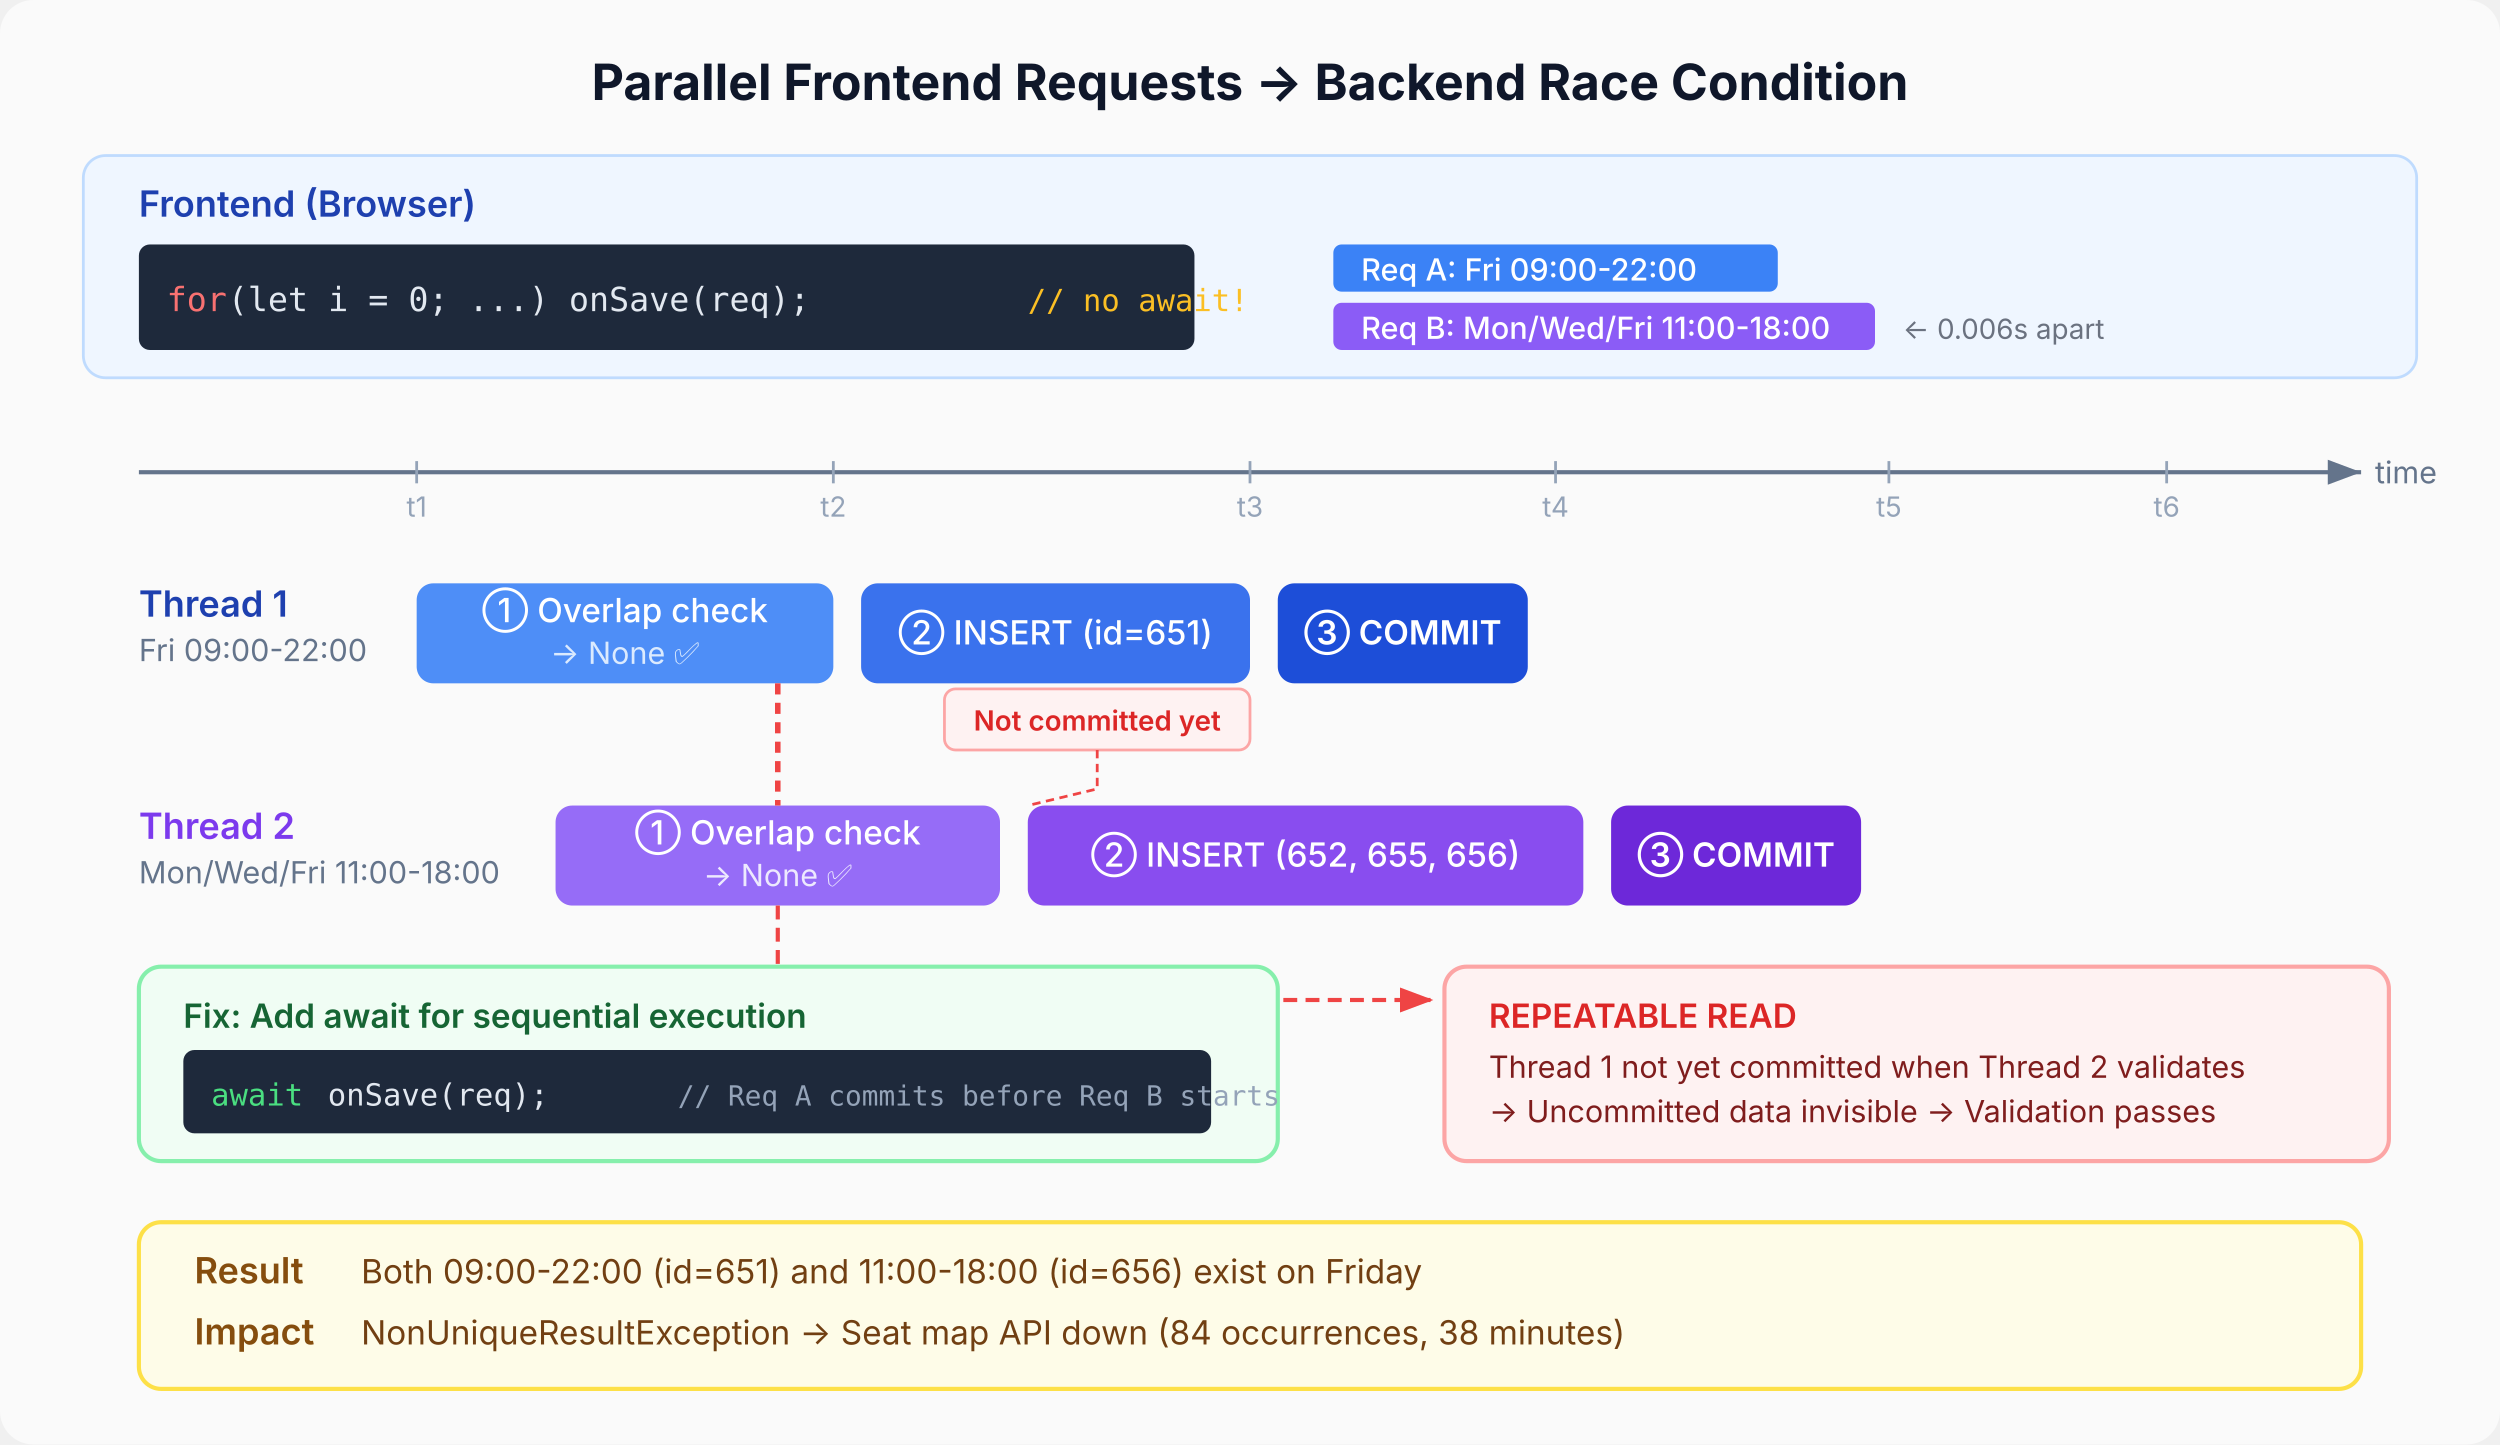
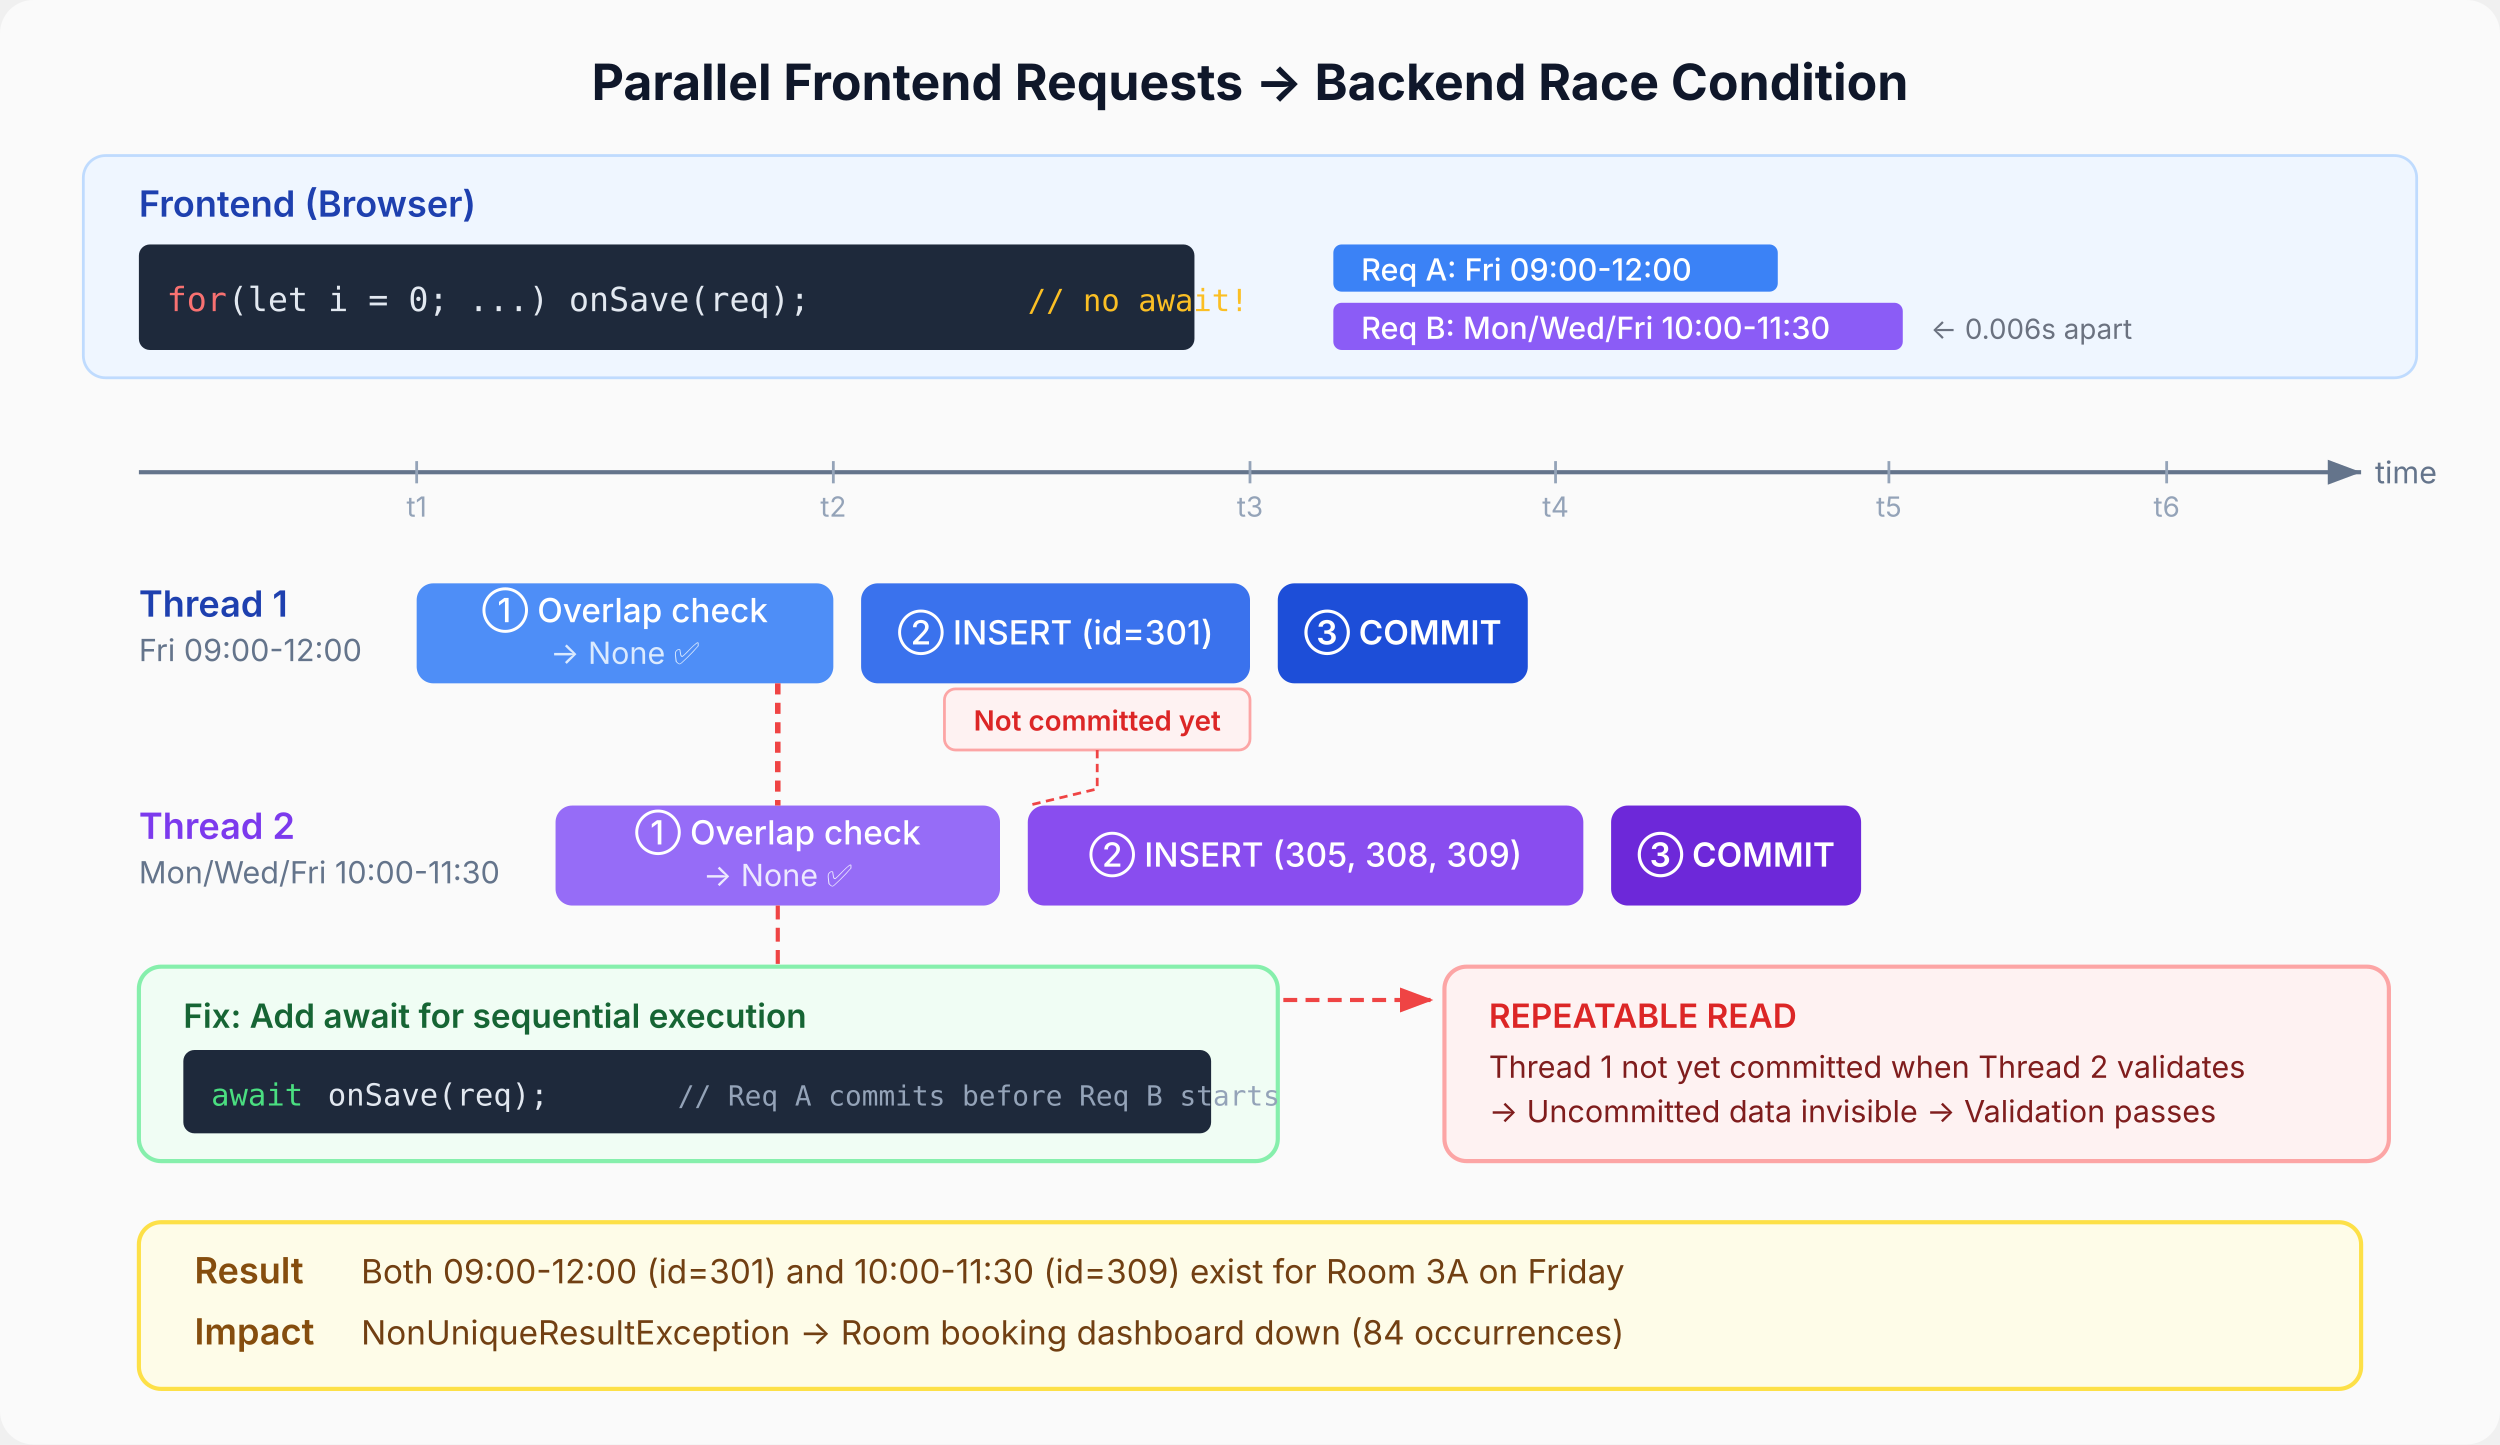
<svg xmlns="http://www.w3.org/2000/svg" viewBox="0 0 900 520" font-family="'Inter', 'Segoe UI', sans-serif">
  <defs>
    <marker id="arrow" markerWidth="8" markerHeight="6" refX="8" refY="3" orient="auto">
      <path d="M0,0 L8,3 L0,6" fill="#64748b" />
    </marker>
    <marker id="arrow-red" markerWidth="8" markerHeight="6" refX="8" refY="3" orient="auto">
      <path d="M0,0 L8,3 L0,6" fill="#ef4444" />
    </marker>
  </defs>
  <rect width="900" height="520" fill="#fafafa" rx="12" />
  <text x="450" y="36" text-anchor="middle" font-size="18" font-weight="700" fill="#0f172a">Parallel Frontend Requests → Backend Race Condition</text>
  <rect x="30" y="56" width="840" height="80" rx="8" fill="#eff6ff" stroke="#bfdbfe" stroke-width="1" />
  <text x="50" y="78" font-size="13" font-weight="600" fill="#1e40af">Frontend (Browser)</text>
  <rect x="50" y="88" width="380" height="38" rx="4" fill="#1e293b" />
  <text x="60" y="112" font-size="12" font-family="'Fira Code', 'Consolas', monospace" fill="#f87171">for</text>
  <text x="82" y="112" font-size="12" font-family="'Fira Code', 'Consolas', monospace" fill="#e2e8f0"> (let i = 0; ...) onSave(req);</text>
  <text x="370" y="112" font-size="11" font-family="'Fira Code', 'Consolas', monospace" fill="#fbbf24">// no await!</text>
  <rect x="480" y="88" width="160" height="17" rx="3" fill="#3b82f6" />
-   <text x="490" y="101" font-size="11" font-weight="500" fill="white">Req A: Fri 09:00-22:00</text>
-   <rect x="480" y="109" width="195" height="17" rx="3" fill="#8b5cf6" />
-   <text x="490" y="122" font-size="11" font-weight="500" fill="white">Req B: Mon/Wed/Fri 11:00-18:00</text>
-   <text x="685" y="122" font-size="10" fill="#6b7280">← 0.006s apart</text>
+   <text x="490" y="101" font-size="11" font-weight="500" fill="white">Req A: Fri 09:00-12:00</text>
+   <rect x="480" y="109" width="205" height="17" rx="3" fill="#8b5cf6" />
+   <text x="490" y="122" font-size="11" font-weight="500" fill="white">Req B: Mon/Wed/Fri 10:00-11:30</text>
+   <text x="695" y="122" font-size="10" fill="#6b7280">← 0.006s apart</text>
  <line x1="50" y1="170" x2="850" y2="170" stroke="#64748b" stroke-width="1.5" marker-end="url(#arrow)" />
  <text x="855" y="174" font-size="11" fill="#64748b">time</text>
  <line x1="150" y1="166" x2="150" y2="174" stroke="#94a3b8" stroke-width="1" />
  <text x="150" y="186" text-anchor="middle" font-size="10" fill="#94a3b8">t1</text>
  <line x1="300" y1="166" x2="300" y2="174" stroke="#94a3b8" stroke-width="1" />
  <text x="300" y="186" text-anchor="middle" font-size="10" fill="#94a3b8">t2</text>
  <line x1="450" y1="166" x2="450" y2="174" stroke="#94a3b8" stroke-width="1" />
  <text x="450" y="186" text-anchor="middle" font-size="10" fill="#94a3b8">t3</text>
  <line x1="560" y1="166" x2="560" y2="174" stroke="#94a3b8" stroke-width="1" />
  <text x="560" y="186" text-anchor="middle" font-size="10" fill="#94a3b8">t4</text>
  <line x1="680" y1="166" x2="680" y2="174" stroke="#94a3b8" stroke-width="1" />
  <text x="680" y="186" text-anchor="middle" font-size="10" fill="#94a3b8">t5</text>
  <line x1="780" y1="166" x2="780" y2="174" stroke="#94a3b8" stroke-width="1" />
  <text x="780" y="186" text-anchor="middle" font-size="10" fill="#94a3b8">t6</text>
  <text x="50" y="222" font-size="13" font-weight="600" fill="#1e40af">Thread 1</text>
-   <text x="50" y="238" font-size="11" fill="#64748b">Fri 09:00-22:00</text>
+   <text x="50" y="238" font-size="11" fill="#64748b">Fri 09:00-12:00</text>
  <rect x="150" y="210" width="150" height="36" rx="6" fill="#3b82f6" opacity="0.9" />
  <text x="225" y="224" text-anchor="middle" font-size="12" font-weight="500" fill="white">① Overlap check</text>
  <text x="225" y="239" text-anchor="middle" font-size="11" fill="#dbeafe">→ None ✅</text>
  <rect x="310" y="210" width="140" height="36" rx="6" fill="#2563eb" opacity="0.9" />
-   <text x="380" y="232" text-anchor="middle" font-size="12" font-weight="500" fill="white">② INSERT (id=651)</text>
+   <text x="380" y="232" text-anchor="middle" font-size="12" font-weight="500" fill="white">② INSERT (id=301)</text>
  <rect x="460" y="210" width="90" height="36" rx="6" fill="#1d4ed8" />
  <text x="505" y="232" text-anchor="middle" font-size="12" font-weight="600" fill="white">③ COMMIT</text>
  <text x="50" y="302" font-size="13" font-weight="600" fill="#7c3aed">Thread 2</text>
-   <text x="50" y="318" font-size="11" fill="#64748b">Mon/Wed/Fri 11:00-18:00</text>
+   <text x="50" y="318" font-size="11" fill="#64748b">Mon/Wed/Fri 10:00-11:30</text>
  <rect x="200" y="290" width="160" height="36" rx="6" fill="#8b5cf6" opacity="0.9" />
  <text x="280" y="304" text-anchor="middle" font-size="12" font-weight="500" fill="white">① Overlap check</text>
  <text x="280" y="319" text-anchor="middle" font-size="11" fill="#ede9fe">→ None ✅</text>
  <rect x="370" y="290" width="200" height="36" rx="6" fill="#7c3aed" opacity="0.9" />
-   <text x="470" y="312" text-anchor="middle" font-size="12" font-weight="500" fill="white">② INSERT (652, 655, 656)</text>
+   <text x="470" y="312" text-anchor="middle" font-size="12" font-weight="500" fill="white">② INSERT (305, 308, 309)</text>
  <rect x="580" y="290" width="90" height="36" rx="6" fill="#6d28d9" />
  <text x="625" y="312" text-anchor="middle" font-size="12" font-weight="600" fill="white">③ COMMIT</text>
  <line x1="280" y1="246" x2="280" y2="290" stroke="#ef4444" stroke-width="2" stroke-dasharray="4,3" />
  <rect x="520" y="348" width="340" height="70" rx="8" fill="#fef2f2" stroke="#fca5a5" stroke-width="1.5" />
  <text x="536" y="370" font-size="12" font-weight="600" fill="#dc2626">REPEATABLE READ</text>
  <text x="536" y="388" font-size="11" fill="#7f1d1d">Thread 1 not yet committed when Thread 2 validates</text>
  <text x="536" y="404" font-size="11" fill="#7f1d1d">→ Uncommitted data invisible → Validation passes</text>
  <path d="M280,326 L280,360 L516,360" fill="none" stroke="#ef4444" stroke-width="1.5" stroke-dasharray="5,3" marker-end="url(#arrow-red)" />
  <rect x="340" y="248" width="110" height="22" rx="4" fill="#fef2f2" stroke="#fca5a5" stroke-width="1" />
  <text x="395" y="263" text-anchor="middle" font-size="10" font-weight="600" fill="#dc2626">Not committed yet</text>
  <path d="M395,270 L395,284 L370,290" fill="none" stroke="#ef4444" stroke-width="1" stroke-dasharray="3,2" />
  <rect x="50" y="440" width="800" height="60" rx="8" fill="#fefce8" stroke="#fde047" stroke-width="1.5" />
  <text x="70" y="462" font-size="13" font-weight="600" fill="#854d0e">Result</text>
-   <text x="130" y="462" font-size="12" fill="#713f12">Both 09:00-22:00 (id=651) and 11:00-18:00 (id=656) exist on Friday</text>
+   <text x="130" y="462" font-size="12" fill="#713f12">Both 09:00-12:00 (id=301) and 10:00-11:30 (id=309) exist for Room 3A on Friday</text>
  <text x="70" y="484" font-size="13" font-weight="600" fill="#854d0e">Impact</text>
-   <text x="130" y="484" font-size="12" fill="#713f12">NonUniqueResultException → Seat map API down (84 occurrences, 38 minutes)</text>
+   <text x="130" y="484" font-size="12" fill="#713f12">NonUniqueResultException → Room booking dashboard down (84 occurrences)</text>
  <rect x="50" y="348" width="410" height="70" rx="8" fill="#f0fdf4" stroke="#86efac" stroke-width="1.5" />
  <text x="66" y="370" font-size="12" font-weight="600" fill="#166534">Fix: Add await for sequential execution</text>
  <rect x="66" y="378" width="370" height="30" rx="4" fill="#1e293b" />
  <text x="76" y="398" font-size="11" font-family="'Fira Code', 'Consolas', monospace" fill="#4ade80">await</text>
  <text x="118" y="398" font-size="11" font-family="'Fira Code', 'Consolas', monospace" fill="#e2e8f0"> onSave(req); </text>
  <text x="244" y="398" font-size="10" font-family="'Fira Code', 'Consolas', monospace" fill="#94a3b8">// Req A commits before Req B starts</text>
</svg>
